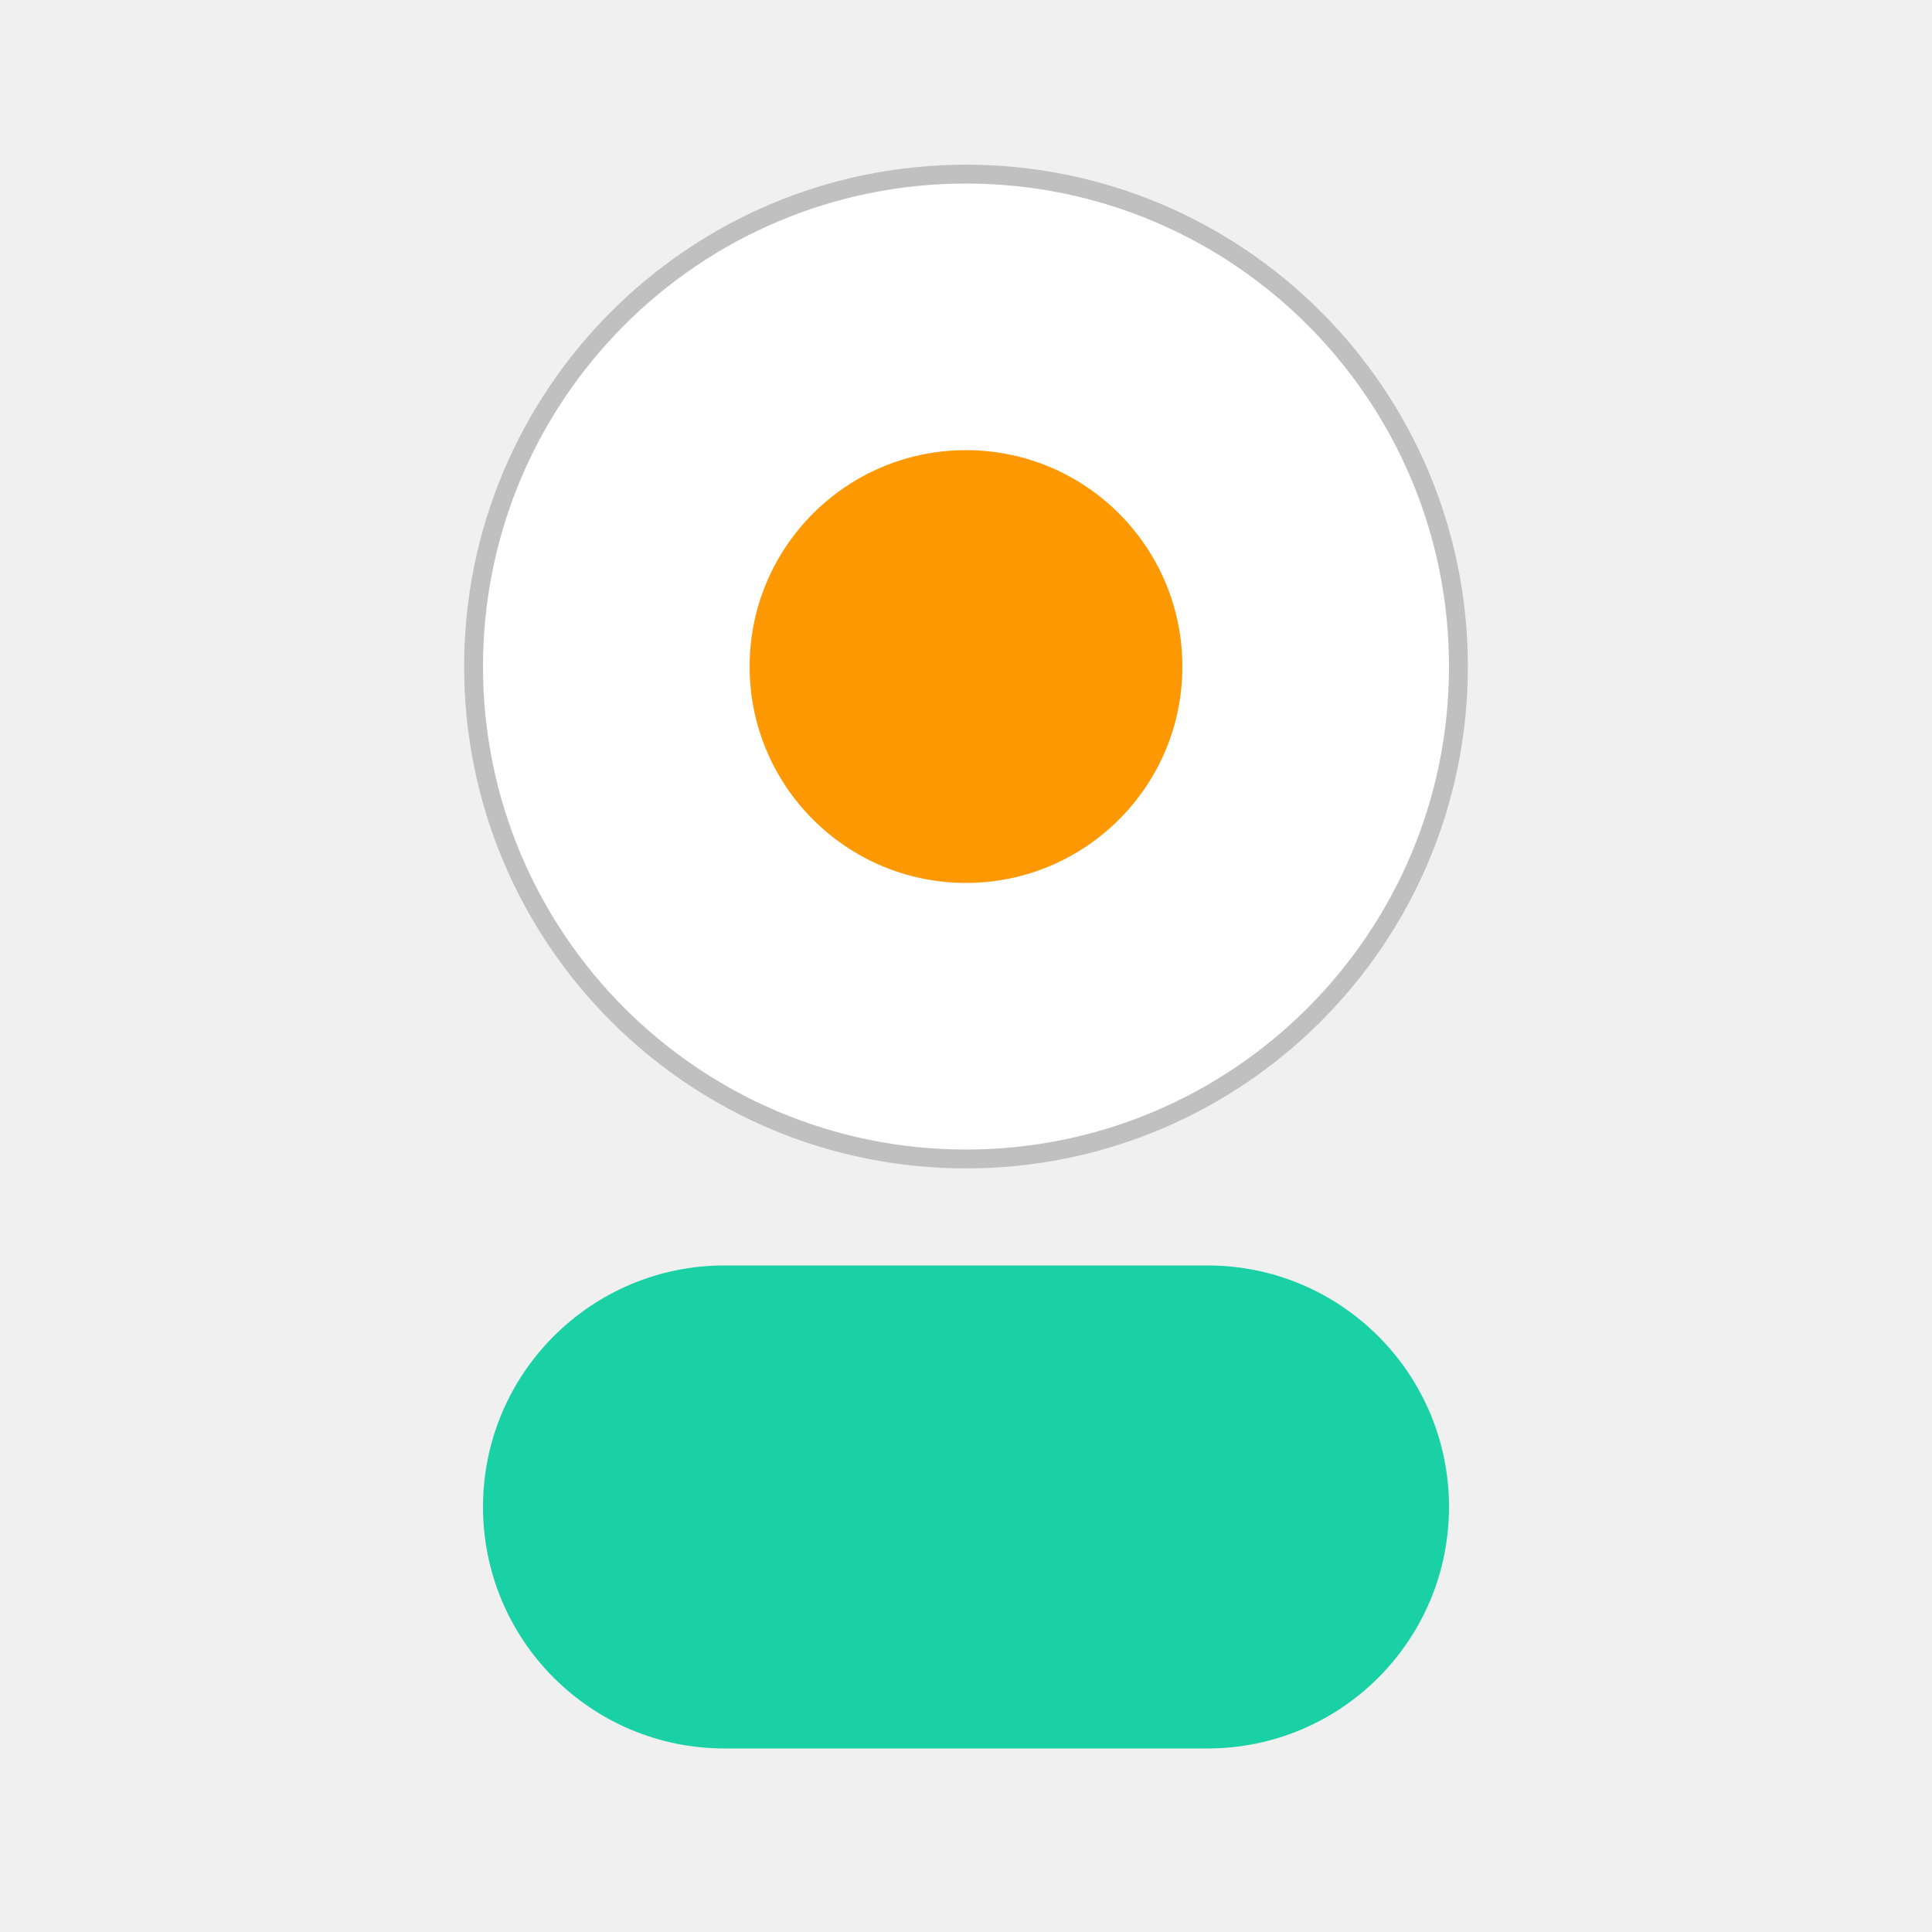
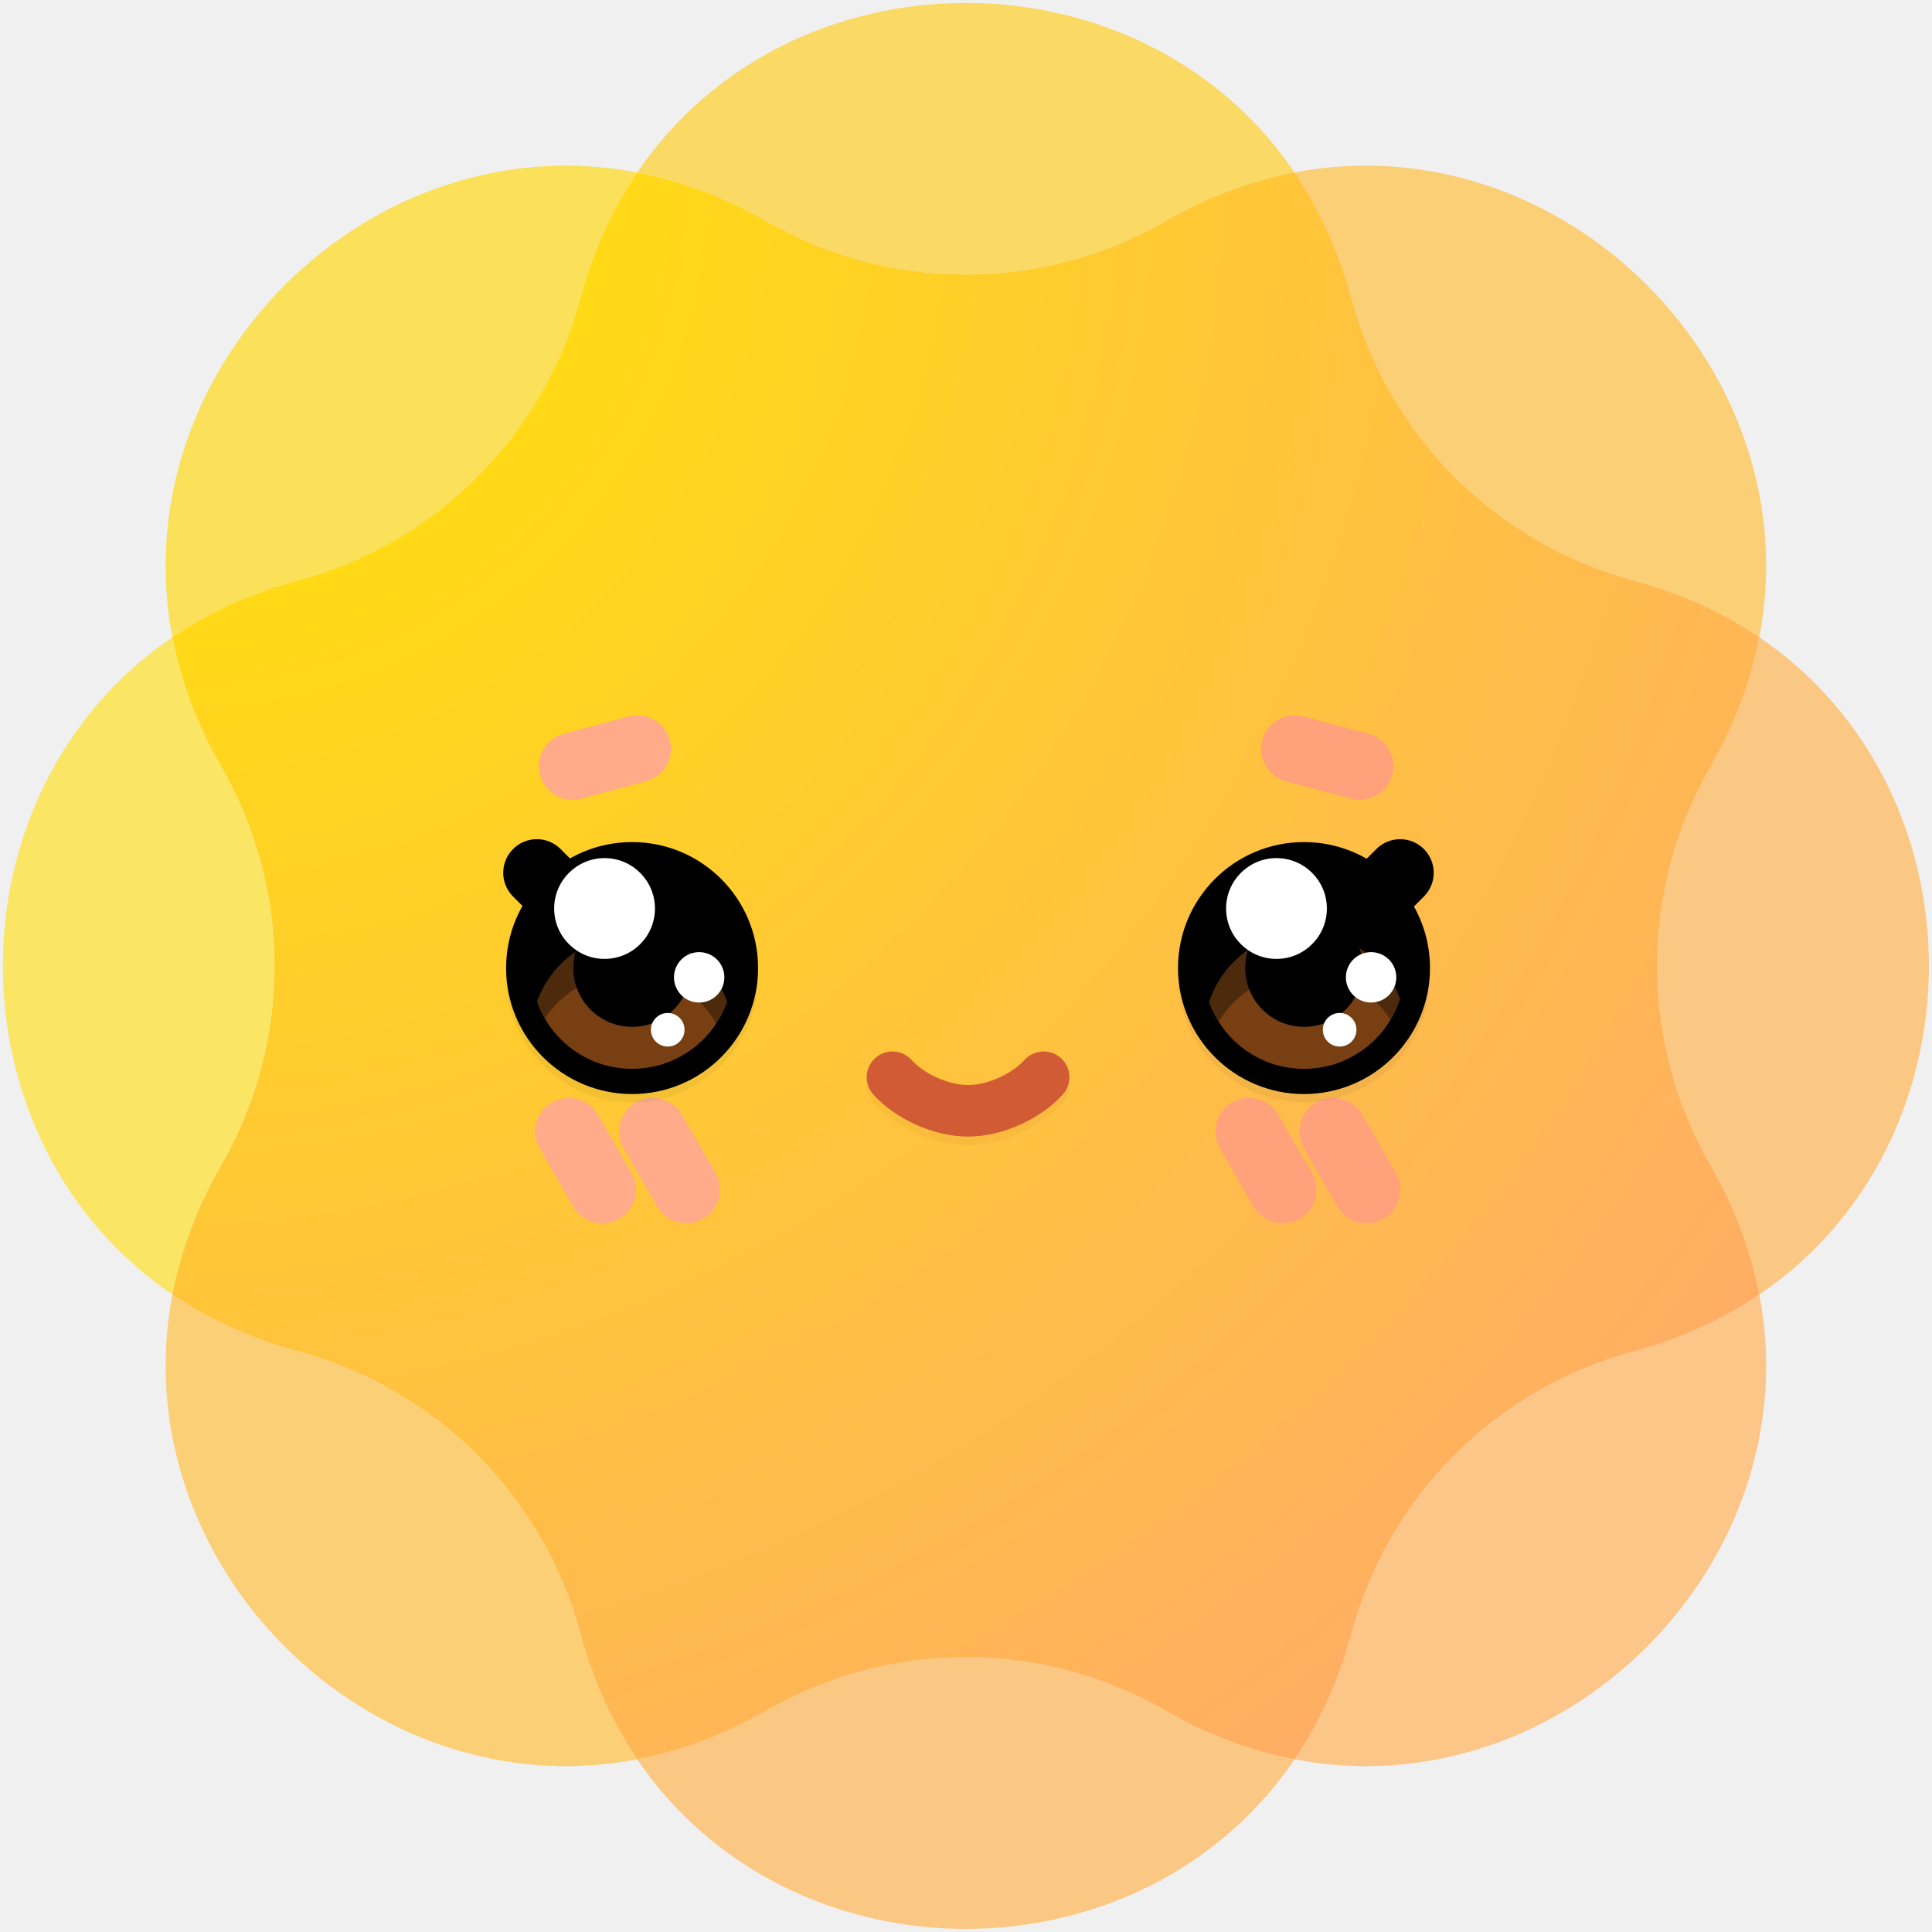
- <svg xmlns="http://www.w3.org/2000/svg" width="1024" height="1024" viewBox="0 0 1024 1024" fill="none">
-   <rect x="256" y="670.72" width="512" height="256" rx="128" fill="#1AD1A5" />
-   <circle cx="512" cy="353.28" r="256" fill="white" />
-   <circle cx="512" cy="353.28" r="261" stroke="black" stroke-opacity="0.2" stroke-width="10" />
-   <circle cx="512" cy="353.28" r="114.688" fill="#FF9903" />
+ <svg xmlns="http://www.w3.org/2000/svg" aria-label="daisyUI logomark" x="75" y="75" width="450" height="450" viewBox="0 0 450 450" fill="none">
+   <g data-name="bg">
+     <g opacity="0.7">
+       <path d="M148.425 40.167C142.7 48.599 138.15 58.381 135.152 69.514C126.533 101.527 101.527 126.533 69.514 135.153C58.381 138.15 48.598 142.7 40.166 148.426C28.214 85.913 85.912 28.215 148.425 40.167Z" fill="#FFD819" />
+       <path d="M40.167 148.425C42.081 158.436 45.781 168.571 51.533 178.563C68.075 207.294 68.075 242.658 51.533 271.39C45.781 281.382 42.081 291.516 40.167 301.528C-12.487 265.775 -12.487 184.178 40.167 148.425Z" fill="#FFE029" />
+       <path d="M148.425 409.786C142.7 401.354 138.15 391.571 135.152 380.438C126.533 348.425 101.527 323.419 69.514 314.8C58.381 311.802 48.598 307.252 40.166 301.526C28.214 364.039 85.912 421.737 148.425 409.786Z" fill="#FFC141" />
+       <path d="M301.528 409.785C291.517 407.871 281.383 404.171 271.391 398.419C242.659 381.877 207.295 381.877 178.564 398.419C168.572 404.171 158.437 407.872 148.426 409.785C184.178 462.439 265.776 462.439 301.528 409.785Z" fill="#FFB655" />
+       <path d="M409.787 301.527C401.355 307.253 391.573 311.802 380.44 314.8C348.427 323.419 323.421 348.425 314.801 380.439C311.804 391.571 307.254 401.354 301.528 409.786C364.04 421.737 421.738 364.039 409.787 301.527Z" fill="#FFB35B" />
+       <path d="M409.787 148.426C407.873 158.437 404.173 168.571 398.42 178.563C381.879 207.294 381.879 242.658 398.42 271.39C404.173 281.382 407.873 291.516 409.787 301.527C462.44 265.775 462.44 184.179 409.787 148.426Z" fill="#FFB656" />
+       <path d="M301.528 40.166C307.254 48.599 311.804 58.381 314.801 69.514C323.421 101.527 348.427 126.533 380.44 135.153C391.573 138.15 401.355 142.7 409.787 148.425C421.738 85.913 364.04 28.216 301.528 40.166Z" fill="#FFC042" />
+       <path d="M148.426 40.167C158.437 42.081 168.571 45.781 178.563 51.534C207.295 68.075 242.659 68.076 271.39 51.534C281.382 45.781 291.516 42.081 301.527 40.167C265.774 -12.486 184.178 -12.486 148.426 40.167Z" fill="#FFCE2A" />
+     </g>
+     <path fill-rule="evenodd" clip-rule="evenodd" d="M135.155 69.514C138.152 58.381 142.702 48.598 148.428 40.166C158.438 42.08 168.573 45.78 178.564 51.533C207.296 68.074 242.66 68.074 271.391 51.533C281.383 45.78 291.518 42.08 301.529 40.166C307.255 48.598 311.805 58.381 314.802 69.514C323.422 101.527 348.428 126.533 380.441 135.152C391.573 138.15 401.356 142.699 409.788 148.425C407.874 158.436 404.174 168.571 398.421 178.562C381.879 207.294 381.879 242.658 398.421 271.39C404.174 281.381 407.874 291.516 409.788 301.527C401.356 307.253 391.573 311.802 380.441 314.8C348.428 323.419 323.422 348.425 314.802 380.438C311.805 391.571 307.255 401.354 301.529 409.786C291.518 407.872 281.383 404.172 271.391 398.419C242.66 381.878 207.296 381.878 178.564 398.419C168.573 404.172 158.438 407.872 148.428 409.786C142.702 401.354 138.152 391.571 135.155 380.438C126.535 348.425 101.529 323.419 69.516 314.8C58.383 311.802 48.6 307.252 40.168 301.526C42.082 291.516 45.782 281.381 51.534 271.39C68.076 242.658 68.076 207.294 51.534 178.562C45.782 168.571 42.082 158.437 40.168 148.426C48.6 142.7 58.383 138.15 69.516 135.152C101.529 126.533 126.535 101.527 135.155 69.514Z" fill="url(#gi-nrue3z9dagp)" />
+   </g>
+   <rect x="313.369" y="252.866" width="31.301" height="15.65" rx="7.825" transform="rotate(60 313.369 252.866)" fill="#FFA17A" />
+   <rect x="293.808" y="252.866" width="31.301" height="15.65" rx="7.825" transform="rotate(60 293.808 252.866)" fill="#FFA17A" />
+   <rect x="154.911" y="252.866" width="31.301" height="15.65" rx="7.825" transform="rotate(60 154.911 252.866)" fill="#FFAB89" />
+   <rect x="135.348" y="252.866" width="31.301" height="15.65" rx="7.825" transform="rotate(60 135.348 252.866)" fill="#FFAB89" />
+   <g>
+     <rect x="296.044" y="164.833" width="31.301" height="15.65" rx="7.825" transform="rotate(15 296.044 164.833)" fill="#FFA17A" />
+   </g>
+   <g>
+     <rect x="123.752" y="172.934" width="31.301" height="15.65" rx="7.825" transform="rotate(-15 123.752 172.934)" fill="#FFAB89" />
+   </g>
+   <g data-name="mouth">
+     <path d="M207.872 252.866C211.999 257.438 219.319 260.691 225.479 260.691C231.638 260.691 238.958 257.438 243.085 252.866" stroke="#8B2C0C" stroke-opacity="0.05" stroke-width="12" stroke-linecap="round" />
+     <path d="M207.872 250.91C211.999 255.482 219.319 258.735 225.479 258.735C231.638 258.735 238.958 255.482 243.085 250.91" stroke="#D05B34" stroke-width="12" stroke-linecap="round" />
+   </g>
+   <g data-name="eye-open">
+     <g data-name="left">
+       <rect x="125.037" y="192.221" width="31.301" height="15.65" rx="7.825" transform="rotate(45 125.037 192.221)" fill="black" />
+       <rect x="117.882" y="196.134" width="58.689" height="58.689" rx="29.344" fill="black" />
+       <rect x="117.882" y="198.089" width="58.689" height="58.689" rx="29.344" fill="black" fill-opacity="0.05">
+       </rect>
+       <path fill-rule="evenodd" clip-rule="evenodd" d="M125.086 233.301C128.309 224.184 137.004 217.652 147.225 217.652C157.447 217.652 166.142 224.185 169.365 233.304C166.142 242.42 157.446 248.952 147.226 248.952C137.004 248.952 128.308 242.419 125.086 233.301Z" fill="#784012" />
+       <path fill-rule="evenodd" clip-rule="evenodd" d="M166.831 238.399C169.279 234.693 170.704 230.252 170.704 225.478C170.704 212.513 160.193 202.002 147.228 202.002C134.263 202.002 123.753 212.513 123.753 225.478C123.753 229.758 124.898 233.771 126.899 237.226C131.1 230.867 138.311 226.671 146.502 226.671C155.187 226.671 162.771 231.388 166.831 238.399Z" fill="black" fill-opacity="0.35" />
+       <rect x="133.532" y="211.784" width="27.388" height="27.388" rx="13.694" fill="black" />
+       <circle cx="140.814" cy="211.609" r="11.738" fill="white" />
+       <circle cx="162.848" cy="227.64" r="5.869" fill="white" />
+       <circle cx="155.525" cy="239.853" r="3.913" fill="white" />
+     </g>
+     <g data-name="right">
+       <rect x="337.181" y="203.288" width="31.301" height="15.65" rx="7.825" transform="rotate(135 337.181 203.288)" fill="black" />
+       <rect x="274.385" y="198.09" width="58.689" height="58.689" rx="29.344" fill="black" fill-opacity="0.05">
+       </rect>
+       <rect x="274.385" y="196.134" width="58.689" height="58.689" rx="29.344" fill="black" />
+       <path fill-rule="evenodd" clip-rule="evenodd" d="M281.629 233.41C284.664 223.959 293.525 217.12 303.984 217.12C314.166 217.12 322.833 223.602 326.086 232.664C323.051 242.114 314.189 248.954 303.731 248.954C293.549 248.954 284.881 242.472 281.629 233.41Z" fill="#784012" />
+       <path fill-rule="evenodd" clip-rule="evenodd" d="M323.862 237.557C325.984 234.028 327.204 229.896 327.204 225.479C327.204 212.514 316.693 202.003 303.728 202.003C290.763 202.003 280.253 212.514 280.253 225.479C280.253 230.068 281.57 234.349 283.846 237.966C287.951 231.137 295.432 226.569 303.98 226.569C312.356 226.569 319.708 230.956 323.862 237.557Z" fill="black" fill-opacity="0.35" />
+       <rect x="290.035" y="211.785" width="27.388" height="27.388" rx="13.694" fill="black" />
+       <circle cx="297.318" cy="211.609" r="11.738" fill="white" />
+       <circle cx="319.352" cy="227.64" r="5.869" fill="white" />
+       <circle cx="312.029" cy="239.853" r="3.913" fill="white" />
+     </g>
+     <animate attributeName="display" values="inline;none;inline" keyTimes="0;0.97;1" dur="15s" repeatCount="indefinite">
+     </animate>
+   </g>
+   <g data-name="eye-close" stroke="black" stroke-width="12" stroke-linecap="round" style="display: none;">
+     <path d="M326 224C326 212.402 315.926 203 303.5 203C291.074 203 281 212.402 281 224" />
+     <path d="M170 224C170 212.402 159.926 203 147.5 203C135.074 203 125 212.402 125 224" />
+     <animate attributeName="display" values="none;inline;none" keyTimes="0;0.97;1" dur="15s" repeatCount="indefinite">
+     </animate>
+   </g>
+   <defs>
+     <radialGradient id="gi-nrue3z9dagp" cx="0" cy="0" r="1" gradientUnits="userSpaceOnUse" gradientTransform="translate(40.0037 40.0027) rotate(45) scale(522.888 522.888)">
+       <stop stop-color="#FFE600" />
+       <stop offset="1" stop-color="#FFA573" />
+     </radialGradient>
+   </defs>
</svg>
